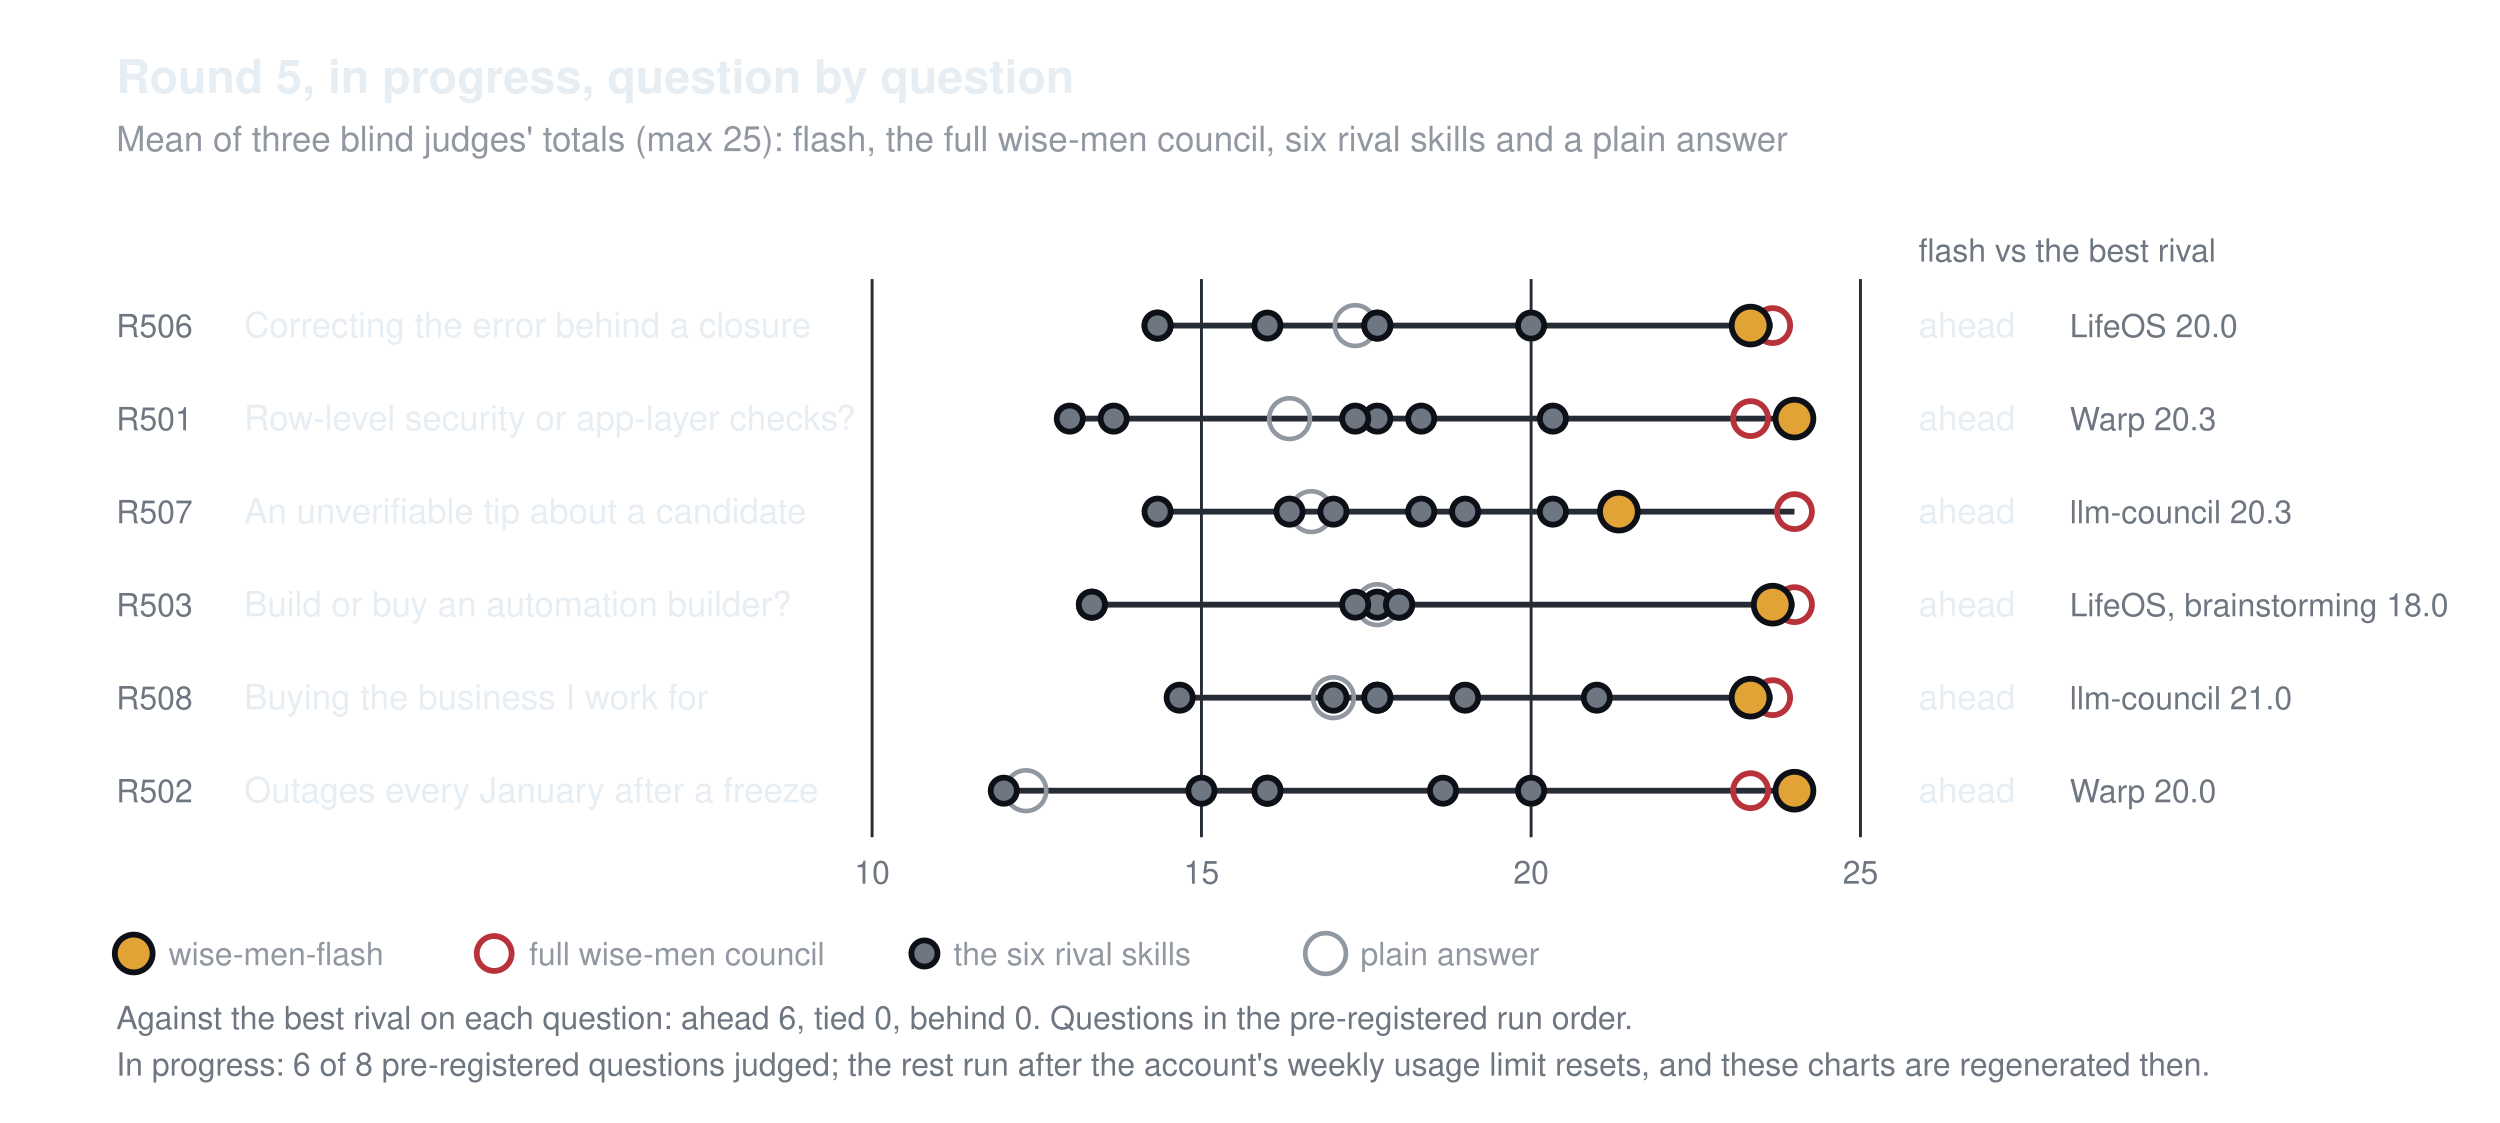
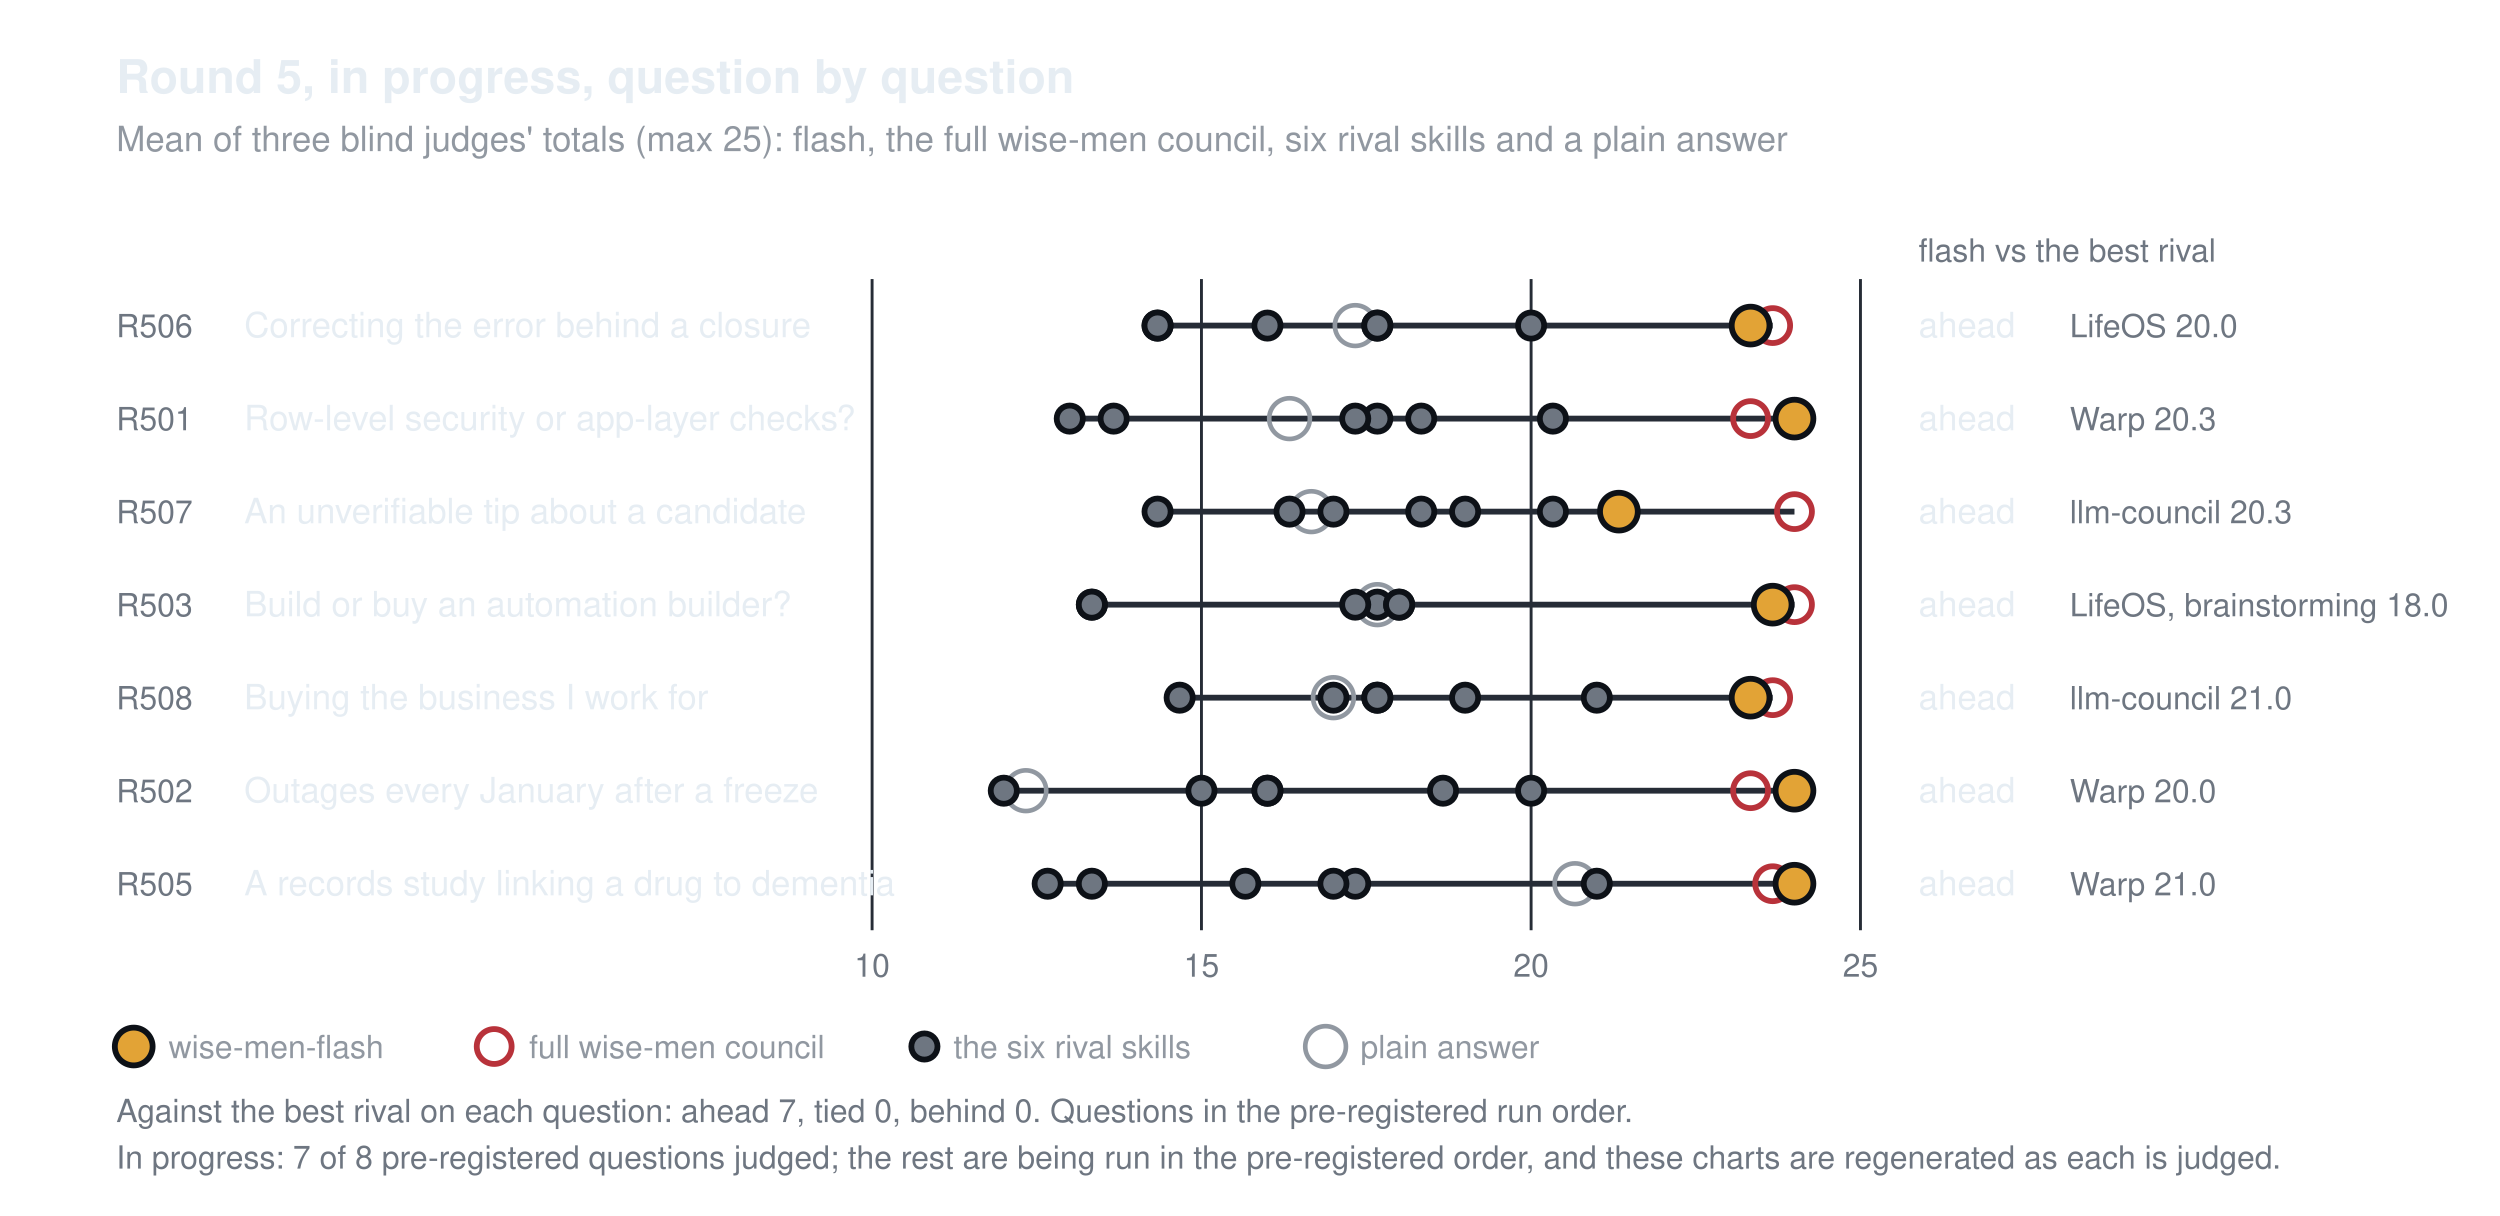
- <svg xmlns="http://www.w3.org/2000/svg" viewBox="0 0 860 386" width="860" font-family="-apple-system, BlinkMacSystemFont, 'Segoe UI', Helvetica, Arial, sans-serif">
+ <svg xmlns="http://www.w3.org/2000/svg" viewBox="0 0 860 418" width="860" font-family="-apple-system, BlinkMacSystemFont, 'Segoe UI', Helvetica, Arial, sans-serif">
  <text x="40" y="32" font-size="16" font-weight="600" fill="#e6edf3" text-anchor="start">Round 5, in progress, question by question</text>
  <text x="40" y="52" font-size="12" font-weight="400" fill="#9198a1" text-anchor="start">Mean of three blind judges' totals (max 25): flash, the full wise-men council, six rival skills and a plain answer</text>
  <text x="660" y="90" font-size="11" font-weight="400" fill="#6e7681" text-anchor="start">flash vs the best rival</text>
-   <line x1="300" y1="96" x2="300" y2="288" stroke="#262c36" stroke-width="1" />
-   <text x="300" y="304" font-size="11" font-weight="400" fill="#6e7681" text-anchor="middle">10</text>
-   <line x1="413.3" y1="96" x2="413.3" y2="288" stroke="#262c36" stroke-width="1" />
-   <text x="413.3" y="304" font-size="11" font-weight="400" fill="#6e7681" text-anchor="middle">15</text>
-   <line x1="526.7" y1="96" x2="526.7" y2="288" stroke="#262c36" stroke-width="1" />
-   <text x="526.7" y="304" font-size="11" font-weight="400" fill="#6e7681" text-anchor="middle">20</text>
-   <line x1="640" y1="96" x2="640" y2="288" stroke="#262c36" stroke-width="1" />
-   <text x="640" y="304" font-size="11" font-weight="400" fill="#6e7681" text-anchor="middle">25</text>
+   <line x1="300" y1="96" x2="300" y2="320" stroke="#262c36" stroke-width="1" />
+   <text x="300" y="336" font-size="11" font-weight="400" fill="#6e7681" text-anchor="middle">10</text>
+   <line x1="413.3" y1="96" x2="413.3" y2="320" stroke="#262c36" stroke-width="1" />
+   <text x="413.3" y="336" font-size="11" font-weight="400" fill="#6e7681" text-anchor="middle">15</text>
+   <line x1="526.7" y1="96" x2="526.7" y2="320" stroke="#262c36" stroke-width="1" />
+   <text x="526.7" y="336" font-size="11" font-weight="400" fill="#6e7681" text-anchor="middle">20</text>
+   <line x1="640" y1="96" x2="640" y2="320" stroke="#262c36" stroke-width="1" />
+   <text x="640" y="336" font-size="11" font-weight="400" fill="#6e7681" text-anchor="middle">25</text>
  <text x="40" y="116" font-size="11" font-weight="400" fill="#6e7681" text-anchor="start">R506</text>
  <text x="84" y="116" font-size="12" font-weight="400" fill="#e6edf3" text-anchor="start">Correcting the error behind a closure</text>
  <line x1="398.2" y1="112" x2="609.8" y2="112" stroke="#262c36" stroke-width="2" />
  <circle cx="466.2" cy="112" r="7" fill="none" stroke="#9198a1" stroke-width="1.6" />
  <circle cx="473.8" cy="112" r="4.5" fill="#6e7681" stroke="#0d1117" stroke-width="2" />
  <circle cx="398.2" cy="112" r="4.5" fill="#6e7681" stroke="#0d1117" stroke-width="2" />
  <circle cx="526.7" cy="112" r="4.5" fill="#6e7681" stroke="#0d1117" stroke-width="2" />
  <circle cx="436" cy="112" r="4.5" fill="#6e7681" stroke="#0d1117" stroke-width="2" />
  <circle cx="473.8" cy="112" r="4.5" fill="#6e7681" stroke="#0d1117" stroke-width="2" />
  <circle cx="398.2" cy="112" r="4.5" fill="#6e7681" stroke="#0d1117" stroke-width="2" />
  <circle cx="609.8" cy="112" r="6" fill="none" stroke="#b8323a" stroke-width="2" />
  <circle cx="602.2" cy="112" r="6.5" fill="#e2a336" stroke="#0d1117" stroke-width="2" />
  <text x="660" y="116" font-size="12" font-weight="400" fill="#e6edf3" text-anchor="start">ahead</text>
  <text x="712" y="116" font-size="11" font-weight="400" fill="#6e7681" text-anchor="start">LifeOS 20.0</text>
  <text x="40" y="148" font-size="11" font-weight="400" fill="#6e7681" text-anchor="start">R501</text>
  <text x="84" y="148" font-size="12" font-weight="400" fill="#e6edf3" text-anchor="start">Row-level security or app-layer checks?</text>
  <line x1="368" y1="144" x2="617.3" y2="144" stroke="#262c36" stroke-width="2" />
  <circle cx="443.6" cy="144" r="7" fill="none" stroke="#9198a1" stroke-width="1.6" />
  <circle cx="534.2" cy="144" r="4.5" fill="#6e7681" stroke="#0d1117" stroke-width="2" />
  <circle cx="473.8" cy="144" r="4.5" fill="#6e7681" stroke="#0d1117" stroke-width="2" />
  <circle cx="383.1" cy="144" r="4.5" fill="#6e7681" stroke="#0d1117" stroke-width="2" />
  <circle cx="466.2" cy="144" r="4.5" fill="#6e7681" stroke="#0d1117" stroke-width="2" />
  <circle cx="368" cy="144" r="4.5" fill="#6e7681" stroke="#0d1117" stroke-width="2" />
  <circle cx="488.9" cy="144" r="4.5" fill="#6e7681" stroke="#0d1117" stroke-width="2" />
  <circle cx="602.2" cy="144" r="6" fill="none" stroke="#b8323a" stroke-width="2" />
  <circle cx="617.3" cy="144" r="6.5" fill="#e2a336" stroke="#0d1117" stroke-width="2" />
  <text x="660" y="148" font-size="12" font-weight="400" fill="#e6edf3" text-anchor="start">ahead</text>
  <text x="712" y="148" font-size="11" font-weight="400" fill="#6e7681" text-anchor="start">Warp 20.3</text>
  <text x="40" y="180" font-size="11" font-weight="400" fill="#6e7681" text-anchor="start">R507</text>
  <text x="84" y="180" font-size="12" font-weight="400" fill="#e6edf3" text-anchor="start">An unverifiable tip about a candidate</text>
  <line x1="398.2" y1="176" x2="617.3" y2="176" stroke="#262c36" stroke-width="2" />
  <circle cx="451.1" cy="176" r="7" fill="none" stroke="#9198a1" stroke-width="1.6" />
  <circle cx="504" cy="176" r="4.5" fill="#6e7681" stroke="#0d1117" stroke-width="2" />
  <circle cx="534.2" cy="176" r="4.5" fill="#6e7681" stroke="#0d1117" stroke-width="2" />
  <circle cx="488.9" cy="176" r="4.5" fill="#6e7681" stroke="#0d1117" stroke-width="2" />
  <circle cx="443.6" cy="176" r="4.5" fill="#6e7681" stroke="#0d1117" stroke-width="2" />
  <circle cx="398.2" cy="176" r="4.5" fill="#6e7681" stroke="#0d1117" stroke-width="2" />
  <circle cx="458.7" cy="176" r="4.5" fill="#6e7681" stroke="#0d1117" stroke-width="2" />
  <circle cx="617.3" cy="176" r="6" fill="none" stroke="#b8323a" stroke-width="2" />
  <circle cx="556.9" cy="176" r="6.5" fill="#e2a336" stroke="#0d1117" stroke-width="2" />
  <text x="660" y="180" font-size="12" font-weight="400" fill="#e6edf3" text-anchor="start">ahead</text>
  <text x="712" y="180" font-size="11" font-weight="400" fill="#6e7681" text-anchor="start">llm-council 20.3</text>
  <text x="40" y="212" font-size="11" font-weight="400" fill="#6e7681" text-anchor="start">R503</text>
  <text x="84" y="212" font-size="12" font-weight="400" fill="#e6edf3" text-anchor="start">Build or buy an automation builder?</text>
  <line x1="375.6" y1="208" x2="617.3" y2="208" stroke="#262c36" stroke-width="2" />
  <circle cx="473.8" cy="208" r="7" fill="none" stroke="#9198a1" stroke-width="1.6" />
  <circle cx="473.8" cy="208" r="4.5" fill="#6e7681" stroke="#0d1117" stroke-width="2" />
  <circle cx="375.6" cy="208" r="4.5" fill="#6e7681" stroke="#0d1117" stroke-width="2" />
  <circle cx="481.3" cy="208" r="4.5" fill="#6e7681" stroke="#0d1117" stroke-width="2" />
  <circle cx="466.2" cy="208" r="4.5" fill="#6e7681" stroke="#0d1117" stroke-width="2" />
  <circle cx="481.3" cy="208" r="4.5" fill="#6e7681" stroke="#0d1117" stroke-width="2" />
  <circle cx="375.6" cy="208" r="4.5" fill="#6e7681" stroke="#0d1117" stroke-width="2" />
  <circle cx="617.3" cy="208" r="6" fill="none" stroke="#b8323a" stroke-width="2" />
  <circle cx="609.8" cy="208" r="6.5" fill="#e2a336" stroke="#0d1117" stroke-width="2" />
  <text x="660" y="212" font-size="12" font-weight="400" fill="#e6edf3" text-anchor="start">ahead</text>
  <text x="712" y="212" font-size="11" font-weight="400" fill="#6e7681" text-anchor="start">LifeOS, brainstorming 18.0</text>
  <text x="40" y="244" font-size="11" font-weight="400" fill="#6e7681" text-anchor="start">R508</text>
  <text x="84" y="244" font-size="12" font-weight="400" fill="#e6edf3" text-anchor="start">Buying the business I work for</text>
  <line x1="405.8" y1="240" x2="609.8" y2="240" stroke="#262c36" stroke-width="2" />
  <circle cx="458.7" cy="240" r="7" fill="none" stroke="#9198a1" stroke-width="1.6" />
  <circle cx="473.8" cy="240" r="4.5" fill="#6e7681" stroke="#0d1117" stroke-width="2" />
  <circle cx="549.3" cy="240" r="4.5" fill="#6e7681" stroke="#0d1117" stroke-width="2" />
  <circle cx="504" cy="240" r="4.5" fill="#6e7681" stroke="#0d1117" stroke-width="2" />
  <circle cx="405.8" cy="240" r="4.5" fill="#6e7681" stroke="#0d1117" stroke-width="2" />
  <circle cx="458.7" cy="240" r="4.5" fill="#6e7681" stroke="#0d1117" stroke-width="2" />
  <circle cx="473.8" cy="240" r="4.5" fill="#6e7681" stroke="#0d1117" stroke-width="2" />
  <circle cx="609.8" cy="240" r="6" fill="none" stroke="#b8323a" stroke-width="2" />
  <circle cx="602.2" cy="240" r="6.5" fill="#e2a336" stroke="#0d1117" stroke-width="2" />
  <text x="660" y="244" font-size="12" font-weight="400" fill="#e6edf3" text-anchor="start">ahead</text>
  <text x="712" y="244" font-size="11" font-weight="400" fill="#6e7681" text-anchor="start">llm-council 21.0</text>
  <text x="40" y="276" font-size="11" font-weight="400" fill="#6e7681" text-anchor="start">R502</text>
  <text x="84" y="276" font-size="12" font-weight="400" fill="#e6edf3" text-anchor="start">Outages every January after a freeze</text>
  <line x1="345.3" y1="272" x2="617.3" y2="272" stroke="#262c36" stroke-width="2" />
  <circle cx="352.9" cy="272" r="7" fill="none" stroke="#9198a1" stroke-width="1.6" />
  <circle cx="526.7" cy="272" r="4.5" fill="#6e7681" stroke="#0d1117" stroke-width="2" />
  <circle cx="413.3" cy="272" r="4.5" fill="#6e7681" stroke="#0d1117" stroke-width="2" />
  <circle cx="496.4" cy="272" r="4.5" fill="#6e7681" stroke="#0d1117" stroke-width="2" />
  <circle cx="436" cy="272" r="4.5" fill="#6e7681" stroke="#0d1117" stroke-width="2" />
  <circle cx="436" cy="272" r="4.5" fill="#6e7681" stroke="#0d1117" stroke-width="2" />
  <circle cx="345.3" cy="272" r="4.5" fill="#6e7681" stroke="#0d1117" stroke-width="2" />
  <circle cx="602.2" cy="272" r="6" fill="none" stroke="#b8323a" stroke-width="2" />
  <circle cx="617.3" cy="272" r="6.5" fill="#e2a336" stroke="#0d1117" stroke-width="2" />
  <text x="660" y="276" font-size="12" font-weight="400" fill="#e6edf3" text-anchor="start">ahead</text>
  <text x="712" y="276" font-size="11" font-weight="400" fill="#6e7681" text-anchor="start">Warp 20.0</text>
-   <circle cx="46" cy="328" r="6.5" fill="#e2a336" stroke="#0d1117" stroke-width="2" />
-   <text x="58" y="332" font-size="11" font-weight="400" fill="#9198a1" text-anchor="start">wise-men-flash</text>
-   <circle cx="170" cy="328" r="6" fill="none" stroke="#b8323a" stroke-width="2" />
-   <text x="182" y="332" font-size="11" font-weight="400" fill="#9198a1" text-anchor="start">full wise-men council</text>
-   <circle cx="318" cy="328" r="4.5" fill="#6e7681" stroke="#0d1117" stroke-width="2" />
-   <text x="328" y="332" font-size="11" font-weight="400" fill="#9198a1" text-anchor="start">the six rival skills</text>
-   <circle cx="456" cy="328" r="7" fill="none" stroke="#9198a1" stroke-width="1.6" />
-   <text x="468" y="332" font-size="11" font-weight="400" fill="#9198a1" text-anchor="start">plain answer</text>
-   <text x="40" y="354" font-size="11" font-weight="400" fill="#6e7681" text-anchor="start">Against the best rival on each question: ahead 6, tied 0, behind 0. Questions in the pre-registered run order.</text>
-   <text x="40" y="370" font-size="11" font-weight="400" fill="#6e7681" text-anchor="start">In progress: 6 of 8 pre-registered questions judged; the rest run after the account's weekly usage limit resets, and these charts are regenerated then.</text>
+   <text x="40" y="308" font-size="11" font-weight="400" fill="#6e7681" text-anchor="start">R505</text>
+   <text x="84" y="308" font-size="12" font-weight="400" fill="#e6edf3" text-anchor="start">A records study linking a drug to dementia</text>
+   <line x1="360.4" y1="304" x2="617.3" y2="304" stroke="#262c36" stroke-width="2" />
+   <circle cx="541.8" cy="304" r="7" fill="none" stroke="#9198a1" stroke-width="1.6" />
+   <circle cx="549.3" cy="304" r="4.5" fill="#6e7681" stroke="#0d1117" stroke-width="2" />
+   <circle cx="428.4" cy="304" r="4.5" fill="#6e7681" stroke="#0d1117" stroke-width="2" />
+   <circle cx="466.2" cy="304" r="4.5" fill="#6e7681" stroke="#0d1117" stroke-width="2" />
+   <circle cx="375.6" cy="304" r="4.5" fill="#6e7681" stroke="#0d1117" stroke-width="2" />
+   <circle cx="458.7" cy="304" r="4.5" fill="#6e7681" stroke="#0d1117" stroke-width="2" />
+   <circle cx="360.4" cy="304" r="4.5" fill="#6e7681" stroke="#0d1117" stroke-width="2" />
+   <circle cx="609.8" cy="304" r="6" fill="none" stroke="#b8323a" stroke-width="2" />
+   <circle cx="617.3" cy="304" r="6.5" fill="#e2a336" stroke="#0d1117" stroke-width="2" />
+   <text x="660" y="308" font-size="12" font-weight="400" fill="#e6edf3" text-anchor="start">ahead</text>
+   <text x="712" y="308" font-size="11" font-weight="400" fill="#6e7681" text-anchor="start">Warp 21.0</text>
+   <circle cx="46" cy="360" r="6.5" fill="#e2a336" stroke="#0d1117" stroke-width="2" />
+   <text x="58" y="364" font-size="11" font-weight="400" fill="#9198a1" text-anchor="start">wise-men-flash</text>
+   <circle cx="170" cy="360" r="6" fill="none" stroke="#b8323a" stroke-width="2" />
+   <text x="182" y="364" font-size="11" font-weight="400" fill="#9198a1" text-anchor="start">full wise-men council</text>
+   <circle cx="318" cy="360" r="4.5" fill="#6e7681" stroke="#0d1117" stroke-width="2" />
+   <text x="328" y="364" font-size="11" font-weight="400" fill="#9198a1" text-anchor="start">the six rival skills</text>
+   <circle cx="456" cy="360" r="7" fill="none" stroke="#9198a1" stroke-width="1.6" />
+   <text x="468" y="364" font-size="11" font-weight="400" fill="#9198a1" text-anchor="start">plain answer</text>
+   <text x="40" y="386" font-size="11" font-weight="400" fill="#6e7681" text-anchor="start">Against the best rival on each question: ahead 7, tied 0, behind 0. Questions in the pre-registered run order.</text>
+   <text x="40" y="402" font-size="11" font-weight="400" fill="#6e7681" text-anchor="start">In progress: 7 of 8 pre-registered questions judged; the rest are being run in the pre-registered order, and these charts are regenerated as each is judged.</text>
</svg>
